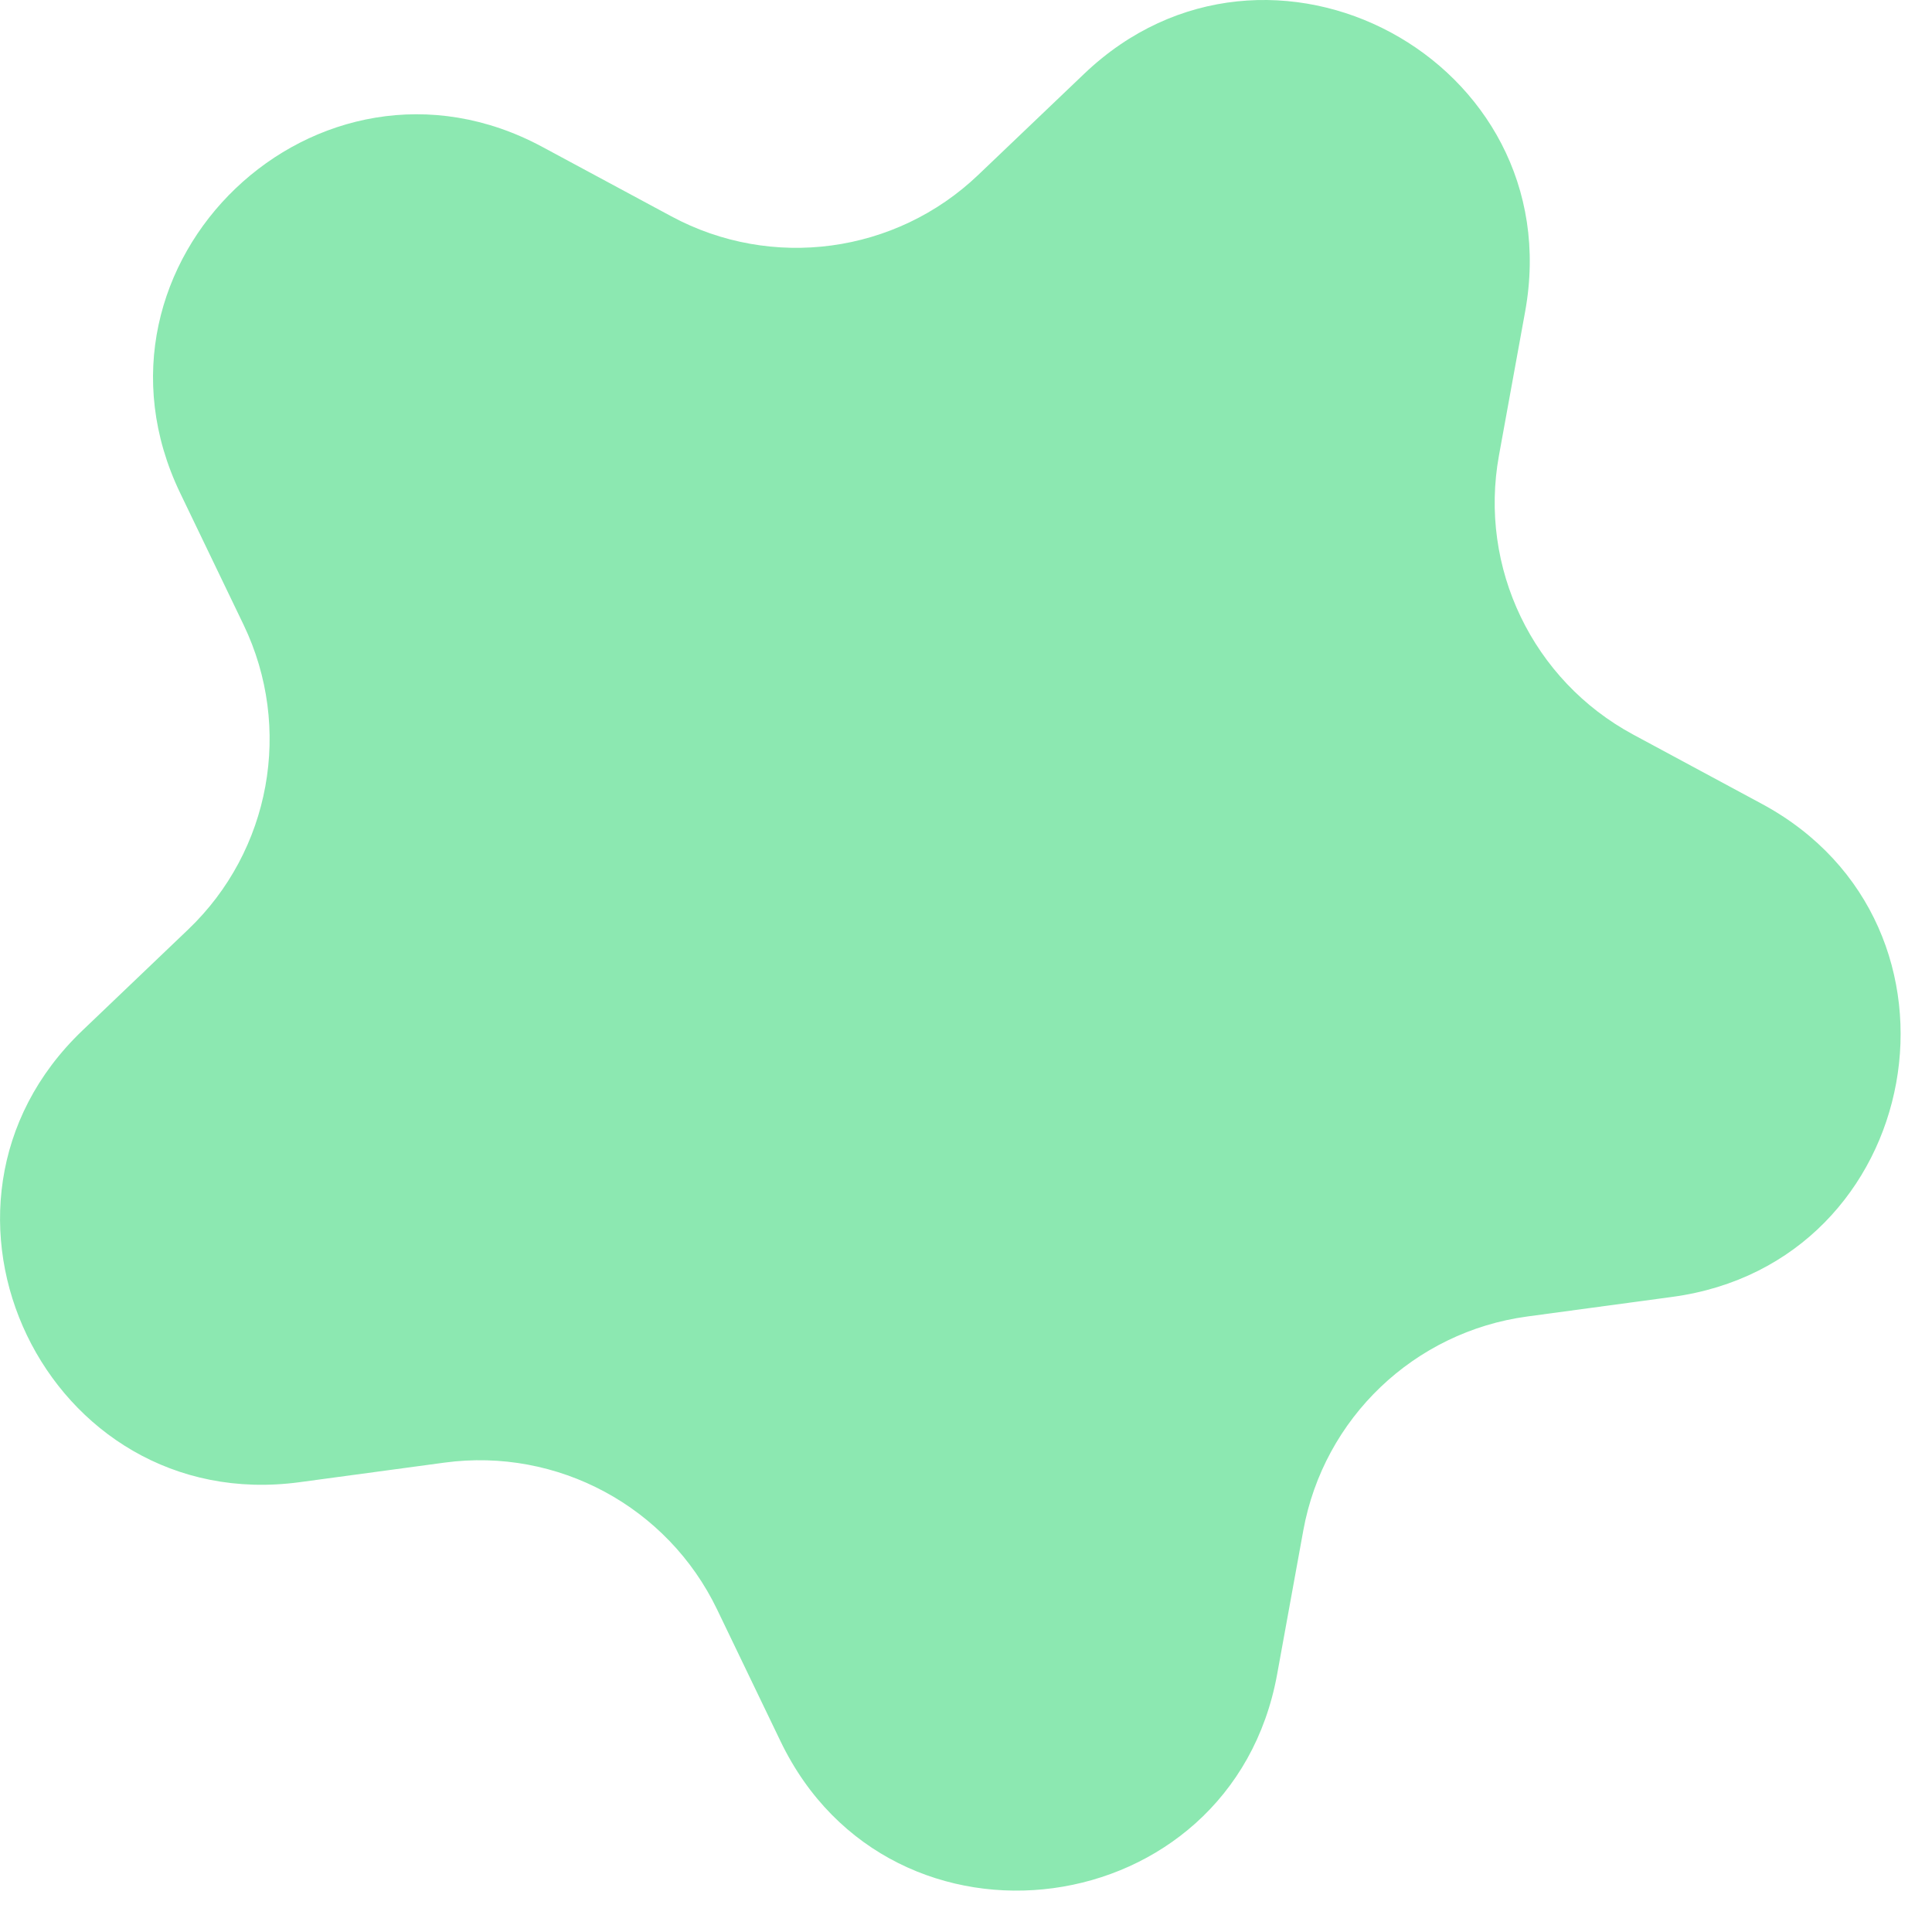
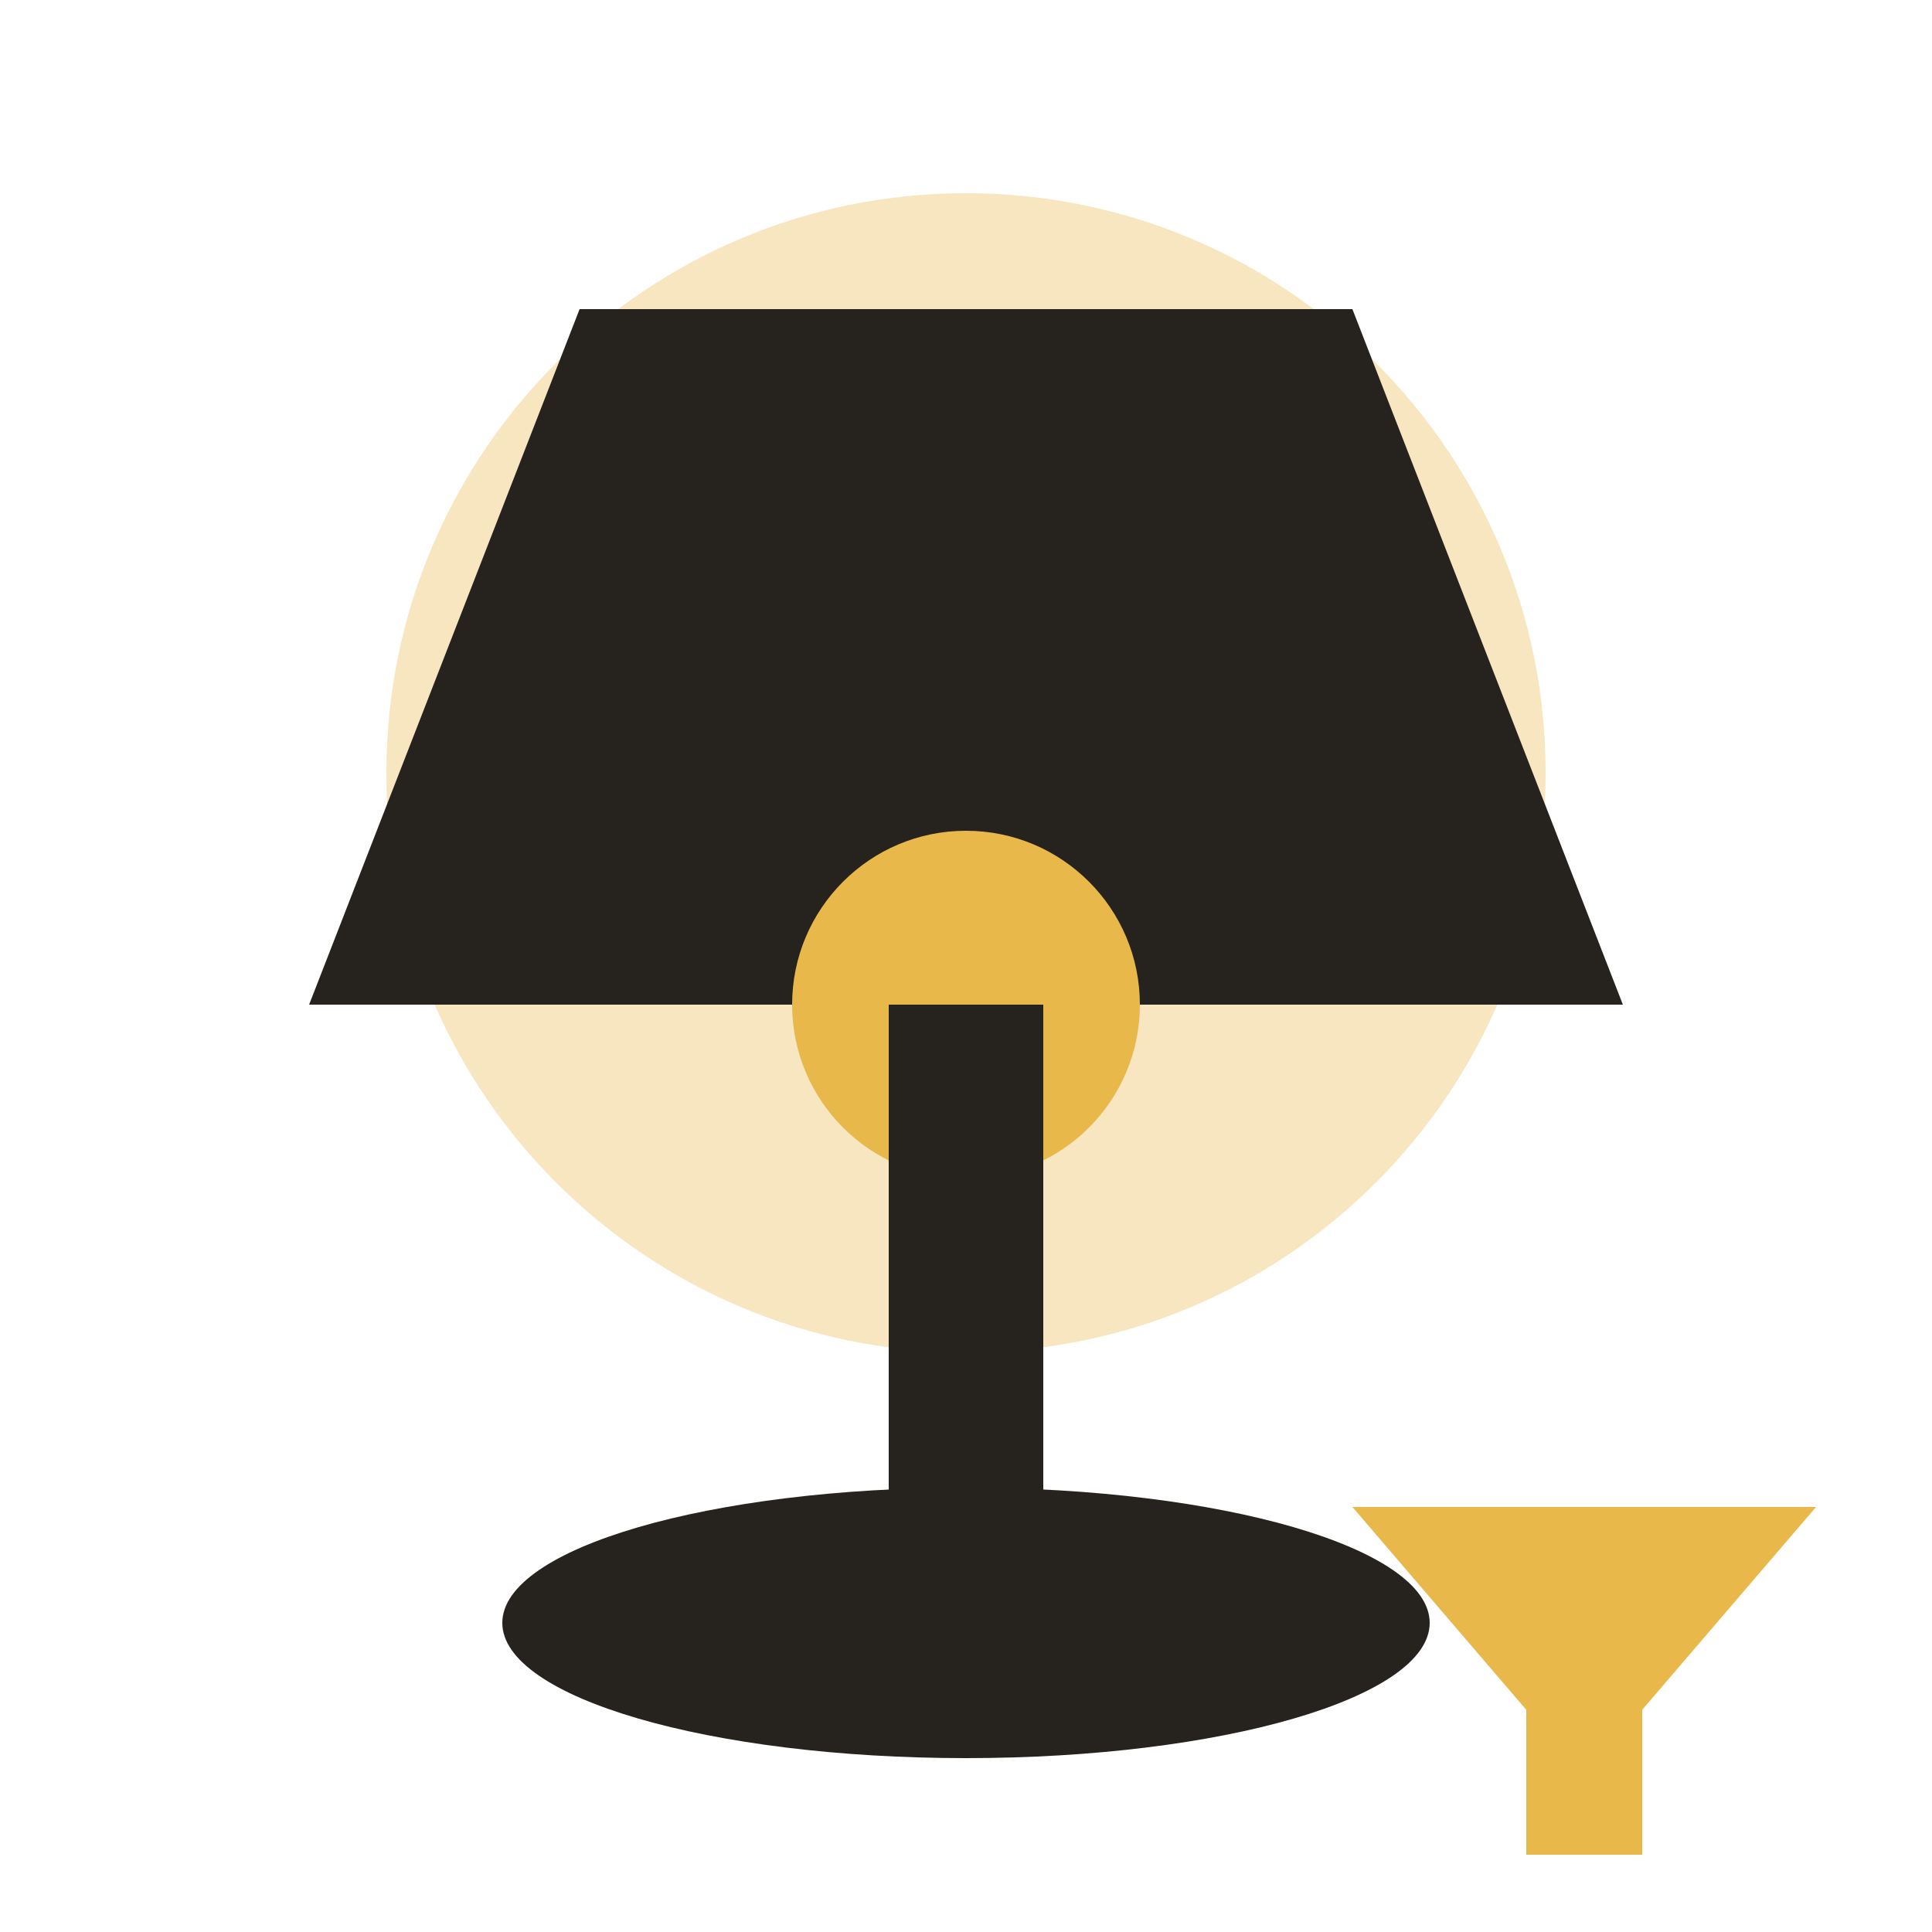
- <svg xmlns="http://www.w3.org/2000/svg" width="1600" height="1600" viewBox="0 0 1600 1600" fill="none">
-   <g transform="translate(-1.13686837722e-13 -1.13686837722e-13) scale(72.72727)">
-     <path d="M12.344 0.842C14.445 -1.166 17.887 0.689 17.367 3.548L17.069 5.186C16.836 6.465 17.453 7.748 18.598 8.365L20.063 9.154C22.622 10.533 21.922 14.38 19.042 14.768L17.392 14.991C16.104 15.165 15.074 16.148 14.841 17.427L14.543 19.065C14.023 21.924 10.148 22.447 8.888 19.828L8.166 18.328C7.603 17.157 6.35 16.481 5.062 16.655L3.411 16.878C0.531 17.266 -1.163 13.743 0.938 11.735L2.142 10.585C3.082 9.688 3.337 8.287 2.774 7.115L2.052 5.615C0.792 2.996 3.62 0.295 6.178 1.674L7.644 2.463C8.789 3.08 10.2 2.889 11.139 1.992L12.344 0.842Z" fill="#8CE8B1" />
-   </g>
+ <svg xmlns="http://www.w3.org/2000/svg" width="1600" height="1600" viewBox="0 0 1600 1600">
+   <ellipse cx="800" cy="640" rx="480" ry="480" fill="#e8b84a" fill-opacity="0.353" />
+   <polygon points="480,256 1120,256 1344,832 256,832" fill="#26221e" />
+   <ellipse cx="800" cy="832" rx="144" ry="144" fill="#e8b84a" />
+   <rect x="736" y="832" width="128" height="448" fill="#26221e" />
+   <ellipse cx="800" cy="1344" rx="384" ry="112" fill="#26221e" />
+   <polygon points="1312,1472 1120,1248 1504,1248" fill="#e8b84a" />
+   <rect x="1264" y="1248" width="96" height="288" fill="#e8b84a" />
</svg>
